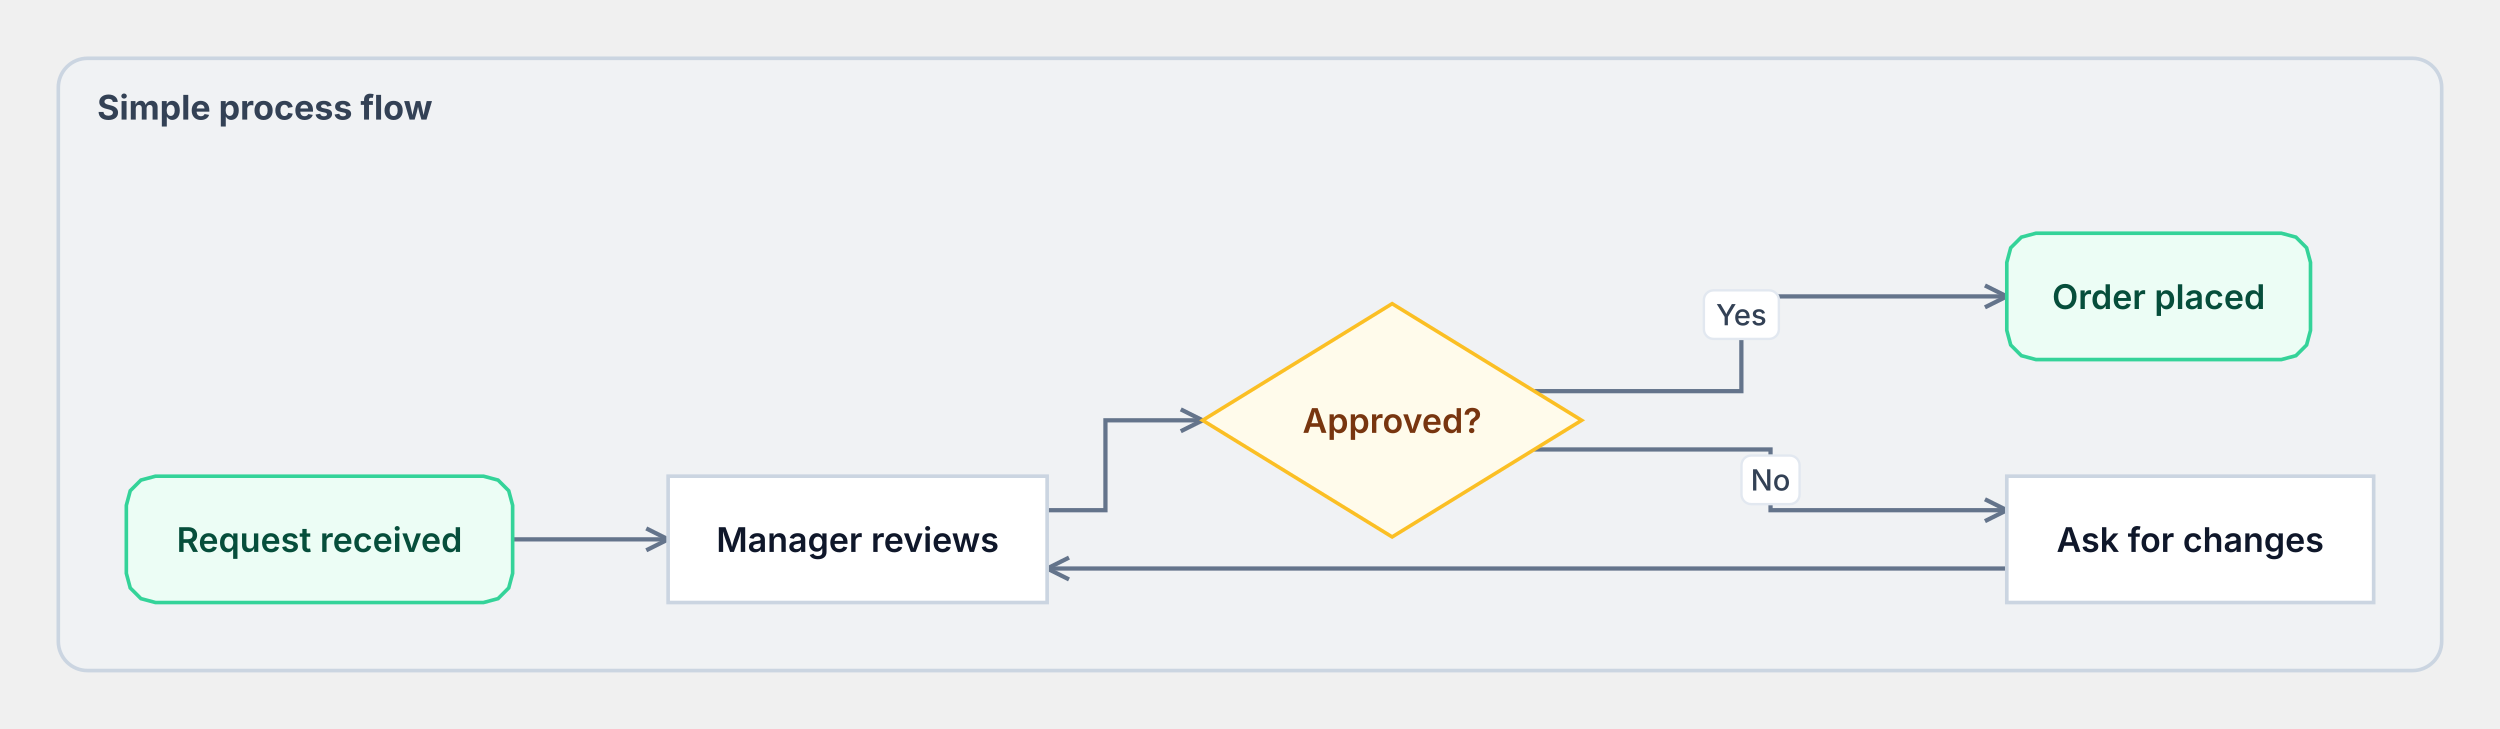
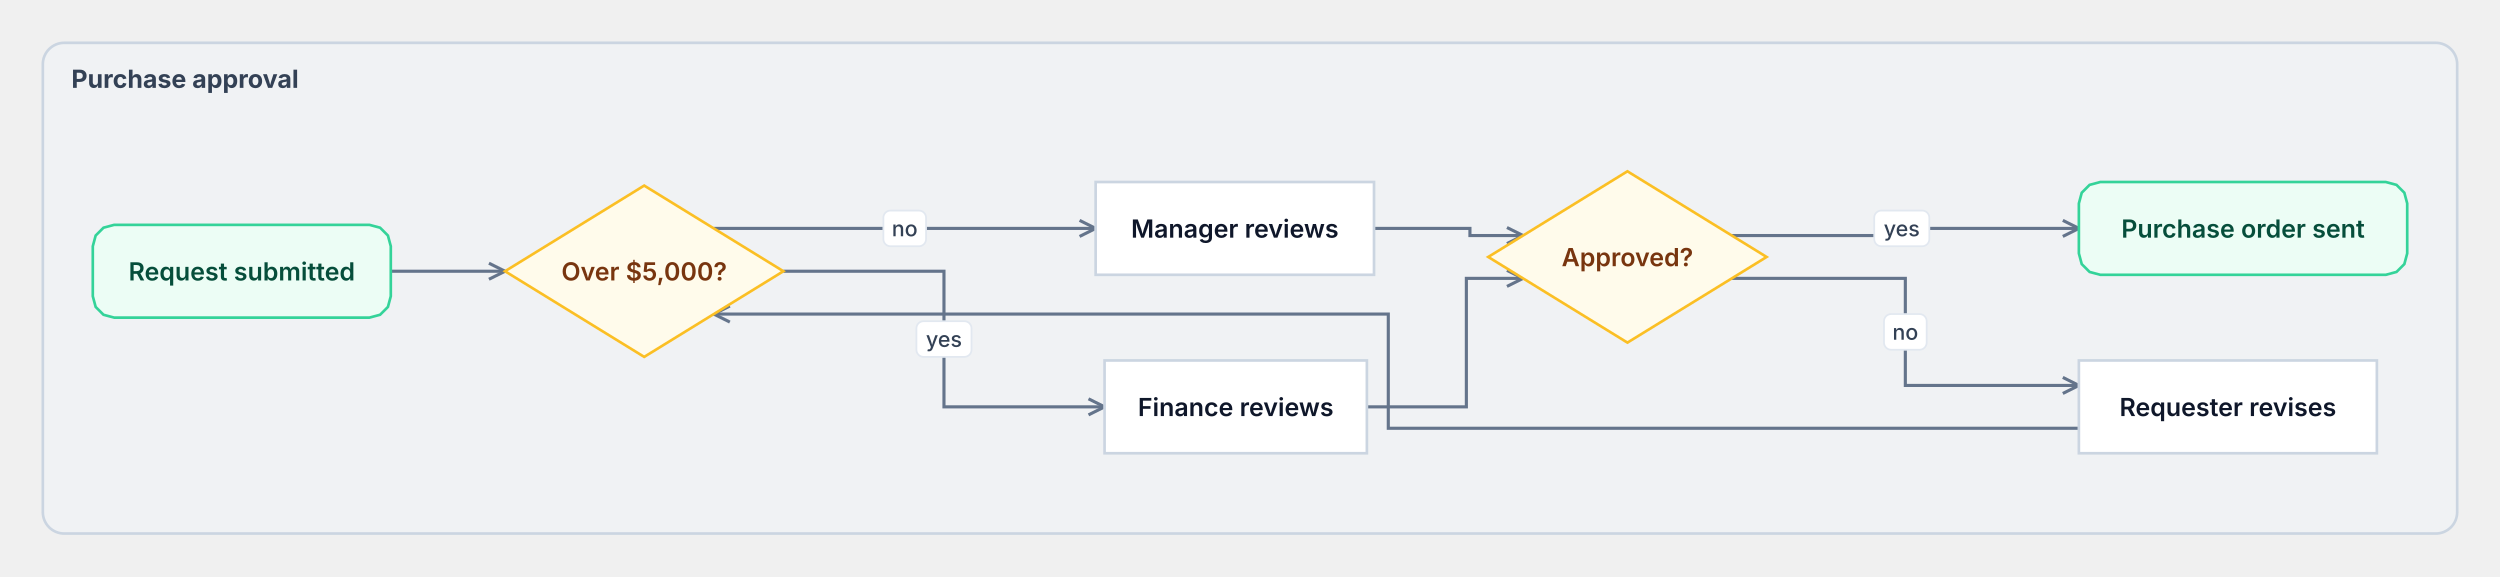
- <svg xmlns="http://www.w3.org/2000/svg" viewBox="-24 -24 1029 300" width="1029" height="300" data-openflowkit-document="template-simple-process" data-page="page-1" data-theme="light" data-pixel-ratio="1">
-   <g data-node-id="dsl-228yzu" transform="matrix(1 0 0 1 0 0)">
-     <rect x="0" y="0" width="981" height="252" rx="12" fill="rgba(241,245,249,0.52)" stroke="#cbd5e1" stroke-width="1.5" />
+ <svg xmlns="http://www.w3.org/2000/svg" viewBox="-24 -24 1401 323" width="1401" height="323" data-openflowkit-document="template-simple-process" data-page="page-1" data-theme="light" data-pixel-ratio="1">
+   <g data-node-id="dsl-vphft7" transform="matrix(1 0 0 1 0 0)">
+     <rect x="0" y="0" width="1353" height="275" rx="12" fill="rgba(241,245,249,0.52)" stroke="#cbd5e1" stroke-width="1.5" />
    <g>
-       <text x="16" y="20" text-anchor="start" dominant-baseline="middle" fill="#334155" font-family="Inter, ui-sans-serif, system-ui, sans-serif" font-size="14" font-weight="700">Simple process flow</text>
+       <text x="16" y="20" text-anchor="start" dominant-baseline="middle" fill="#334155" font-family="Inter, ui-sans-serif, system-ui, sans-serif" font-size="14" font-weight="700">Purchase approval</text>
    </g>
  </g>
-   <g data-connector-id="edge:request-&gt;review:1">
-     <path d="M187 198 L251 198" fill="none" stroke="#64748b" stroke-width="1.75" opacity="1" />
-     <path d="M242 202.5 L251 198 L242 193.5" fill="none" stroke="#64748b" stroke-width="1.75" opacity="1" stroke-linejoin="round" />
+   <g data-connector-id="edge:request-&gt;budget:1">
+     <path d="M195 128 L259 128" fill="none" stroke="#64748b" stroke-width="1.75" opacity="1" />
+     <path d="M250 132.5 L259 128 L250 123.5" fill="none" stroke="#64748b" stroke-width="1.75" opacity="1" stroke-linejoin="round" />
  </g>
-   <g data-connector-id="edge:review-&gt;decision:1">
-     <path d="M407 186 L431 186 L431 149 L471 149" fill="none" stroke="#64748b" stroke-width="1.75" opacity="1" />
-     <path d="M462 153.5 L471 149 L462 144.5" fill="none" stroke="#64748b" stroke-width="1.75" opacity="1" stroke-linejoin="round" />
+   <g data-connector-id="edge:budget-&gt;manager:1">
+     <path d="M376 104 L590 104" fill="none" stroke="#64748b" stroke-width="1.75" opacity="1" />
+     <rect x="471.04" y="94" width="23.92" height="20" rx="4" fill="#ffffff" stroke="#e2e8f0" stroke-width="1" />
+     <text x="483" y="104" text-anchor="middle" dominant-baseline="middle" fill="#334155" font-family="Inter, ui-sans-serif, system-ui, sans-serif" font-size="12" font-weight="500">no</text>
+     <path d="M581 108.5 L590 104 L581 99.5" fill="none" stroke="#64748b" stroke-width="1.75" opacity="1" stroke-linejoin="round" />
  </g>
-   <g data-connector-id="edge:decision-&gt;done:1">
-     <path d="M607.5 137 L692.75 137 L692.75 98 L802 98" fill="none" stroke="#64748b" stroke-width="1.75" opacity="1" />
-     <rect x="677.31" y="95.5" width="30.88" height="20" rx="4" fill="#ffffff" stroke="#e2e8f0" stroke-width="1" />
-     <text x="692.75" y="105.5" text-anchor="middle" dominant-baseline="middle" fill="#334155" font-family="Inter, ui-sans-serif, system-ui, sans-serif" font-size="12" font-weight="500">Yes</text>
-     <path d="M793 102.5 L802 98 L793 93.5" fill="none" stroke="#64748b" stroke-width="1.75" opacity="1" stroke-linejoin="round" />
+   <g data-connector-id="edge:budget-&gt;finance:1">
+     <path d="M415 128 L505 128 L505 204 L595 204" fill="none" stroke="#64748b" stroke-width="1.75" opacity="1" />
+     <rect x="489.56" y="156" width="30.88" height="20" rx="4" fill="#ffffff" stroke="#e2e8f0" stroke-width="1" />
+     <text x="505" y="166" text-anchor="middle" dominant-baseline="middle" fill="#334155" font-family="Inter, ui-sans-serif, system-ui, sans-serif" font-size="12" font-weight="500">yes</text>
+     <path d="M586 208.5 L595 204 L586 199.5" fill="none" stroke="#64748b" stroke-width="1.75" opacity="1" stroke-linejoin="round" />
+   </g>
+   <g data-connector-id="edge:manager-&gt;decision:1">
+     <path d="M746 104 L799.75 104 L799.75 108 L829.5 108" fill="none" stroke="#64748b" stroke-width="1.75" opacity="1" />
+     <path d="M820.5 112.5 L829.5 108 L820.5 103.5" fill="none" stroke="#64748b" stroke-width="1.75" opacity="1" stroke-linejoin="round" />
+   </g>
+   <g data-connector-id="edge:finance-&gt;decision:1">
+     <path d="M742 204 L797.75 204 L797.75 132 L829.5 132" fill="none" stroke="#64748b" stroke-width="1.75" opacity="1" />
+     <path d="M820.5 136.5 L829.5 132 L820.5 127.5" fill="none" stroke="#64748b" stroke-width="1.75" opacity="1" stroke-linejoin="round" />
+   </g>
+   <g data-connector-id="edge:decision-&gt;order:1">
+     <path d="M946.5 108 L1031.75 108 L1031.75 104 L1141 104" fill="none" stroke="#64748b" stroke-width="1.75" opacity="1" />
+     <rect x="1026.31" y="94" width="30.88" height="20" rx="4" fill="#ffffff" stroke="#e2e8f0" stroke-width="1" />
+     <text x="1041.75" y="104" text-anchor="middle" dominant-baseline="middle" fill="#334155" font-family="Inter, ui-sans-serif, system-ui, sans-serif" font-size="12" font-weight="500">yes</text>
+     <path d="M1132 108.5 L1141 104 L1132 99.5" fill="none" stroke="#64748b" stroke-width="1.75" opacity="1" stroke-linejoin="round" />
  </g>
  <g data-connector-id="edge:decision-&gt;revise:1">
-     <path d="M607.5 161 L704.75 161 L704.75 186 L802 186" fill="none" stroke="#64748b" stroke-width="1.75" opacity="1" />
-     <rect x="692.79" y="163.5" width="23.92" height="20" rx="4" fill="#ffffff" stroke="#e2e8f0" stroke-width="1" />
-     <text x="704.75" y="173.5" text-anchor="middle" dominant-baseline="middle" fill="#334155" font-family="Inter, ui-sans-serif, system-ui, sans-serif" font-size="12" font-weight="500">No</text>
-     <path d="M793 190.5 L802 186 L793 181.5" fill="none" stroke="#64748b" stroke-width="1.75" opacity="1" stroke-linejoin="round" />
+     <path d="M946.5 132 L1043.75 132 L1043.75 192 L1141 192" fill="none" stroke="#64748b" stroke-width="1.75" opacity="1" />
+     <rect x="1031.79" y="152" width="23.92" height="20" rx="4" fill="#ffffff" stroke="#e2e8f0" stroke-width="1" />
+     <text x="1043.75" y="162" text-anchor="middle" dominant-baseline="middle" fill="#334155" font-family="Inter, ui-sans-serif, system-ui, sans-serif" font-size="12" font-weight="500">no</text>
+     <path d="M1132 196.5 L1141 192 L1132 187.5" fill="none" stroke="#64748b" stroke-width="1.75" opacity="1" stroke-linejoin="round" />
  </g>
-   <g data-connector-id="edge:revise-&gt;review:1">
-     <path d="M802 210 L407 210" fill="none" stroke="#64748b" stroke-width="1.75" opacity="1" />
-     <path d="M416 205.5 L407 210 L416 214.5" fill="none" stroke="#64748b" stroke-width="1.75" opacity="1" stroke-linejoin="round" />
+   <g data-connector-id="edge:revise-&gt;budget:1">
+     <path d="M1141 216 L754 216 L754 152 L376 152" fill="none" stroke="#64748b" stroke-width="1.75" opacity="1" />
+     <path d="M385 147.5 L376 152 L385 156.5" fill="none" stroke="#64748b" stroke-width="1.75" opacity="1" stroke-linejoin="round" />
  </g>
-   <g data-node-id="review" transform="matrix(1 0 0 1 251 172)">
+   <g data-node-id="request" transform="matrix(1 0 0 1 28 102)">
+     <path d="M155 0 L161 1.608 L165.392 6 L167 12 L167 40 L165.392 46 L161 50.392 L155 52 L12 52 L6 50.392 L1.608 46 L0 40 L0 12 L1.608 6 L6 1.608 L12 0 Z" fill="#ecfdf5" stroke="#34d399" stroke-width="1.5" />
+     <g>
+       <text x="83.5" y="26" text-anchor="middle" dominant-baseline="middle" fill="#064e3b" font-family="Inter, ui-sans-serif, system-ui, sans-serif" font-size="14" font-weight="600">Request submitted</text>
+     </g>
+   </g>
+   <g data-node-id="budget" transform="matrix(1 0 0 1 259 80)">
+     <path d="M78 0 L156 48 L78 96 L0 48 Z" fill="#fffbeb" stroke="#fbbf24" stroke-width="1.5" />
+     <g>
+       <text x="78" y="48" text-anchor="middle" dominant-baseline="middle" fill="#78350f" font-family="Inter, ui-sans-serif, system-ui, sans-serif" font-size="14" font-weight="600">Over $5,000?</text>
+     </g>
+   </g>
+   <g data-node-id="manager" transform="matrix(1 0 0 1 590 78)">
    <rect x="0" y="0" width="156" height="52" fill="#ffffff" stroke="#cbd5e1" stroke-width="1.5" />
    <g>
      <text x="78" y="26" text-anchor="middle" dominant-baseline="middle" fill="#0f172a" font-family="Inter, ui-sans-serif, system-ui, sans-serif" font-size="14" font-weight="600">Manager reviews</text>
    </g>
  </g>
-   <g data-node-id="decision" transform="matrix(1 0 0 1 471 101)">
+   <g data-node-id="finance" transform="matrix(1 0 0 1 595 178)">
+     <rect x="0" y="0" width="147" height="52" fill="#ffffff" stroke="#cbd5e1" stroke-width="1.5" />
+     <g>
+       <text x="73.5" y="26" text-anchor="middle" dominant-baseline="middle" fill="#0f172a" font-family="Inter, ui-sans-serif, system-ui, sans-serif" font-size="14" font-weight="600">Finance reviews</text>
+     </g>
+   </g>
+   <g data-node-id="decision" transform="matrix(1 0 0 1 810 72)">
    <path d="M78 0 L156 48 L78 96 L0 48 Z" fill="#fffbeb" stroke="#fbbf24" stroke-width="1.5" />
    <g>
      <text x="78" y="48" text-anchor="middle" dominant-baseline="middle" fill="#78350f" font-family="Inter, ui-sans-serif, system-ui, sans-serif" font-size="14" font-weight="600">Approved?</text>
    </g>
  </g>
-   <g data-node-id="request" transform="matrix(1 0 0 1 28 172)">
-     <path d="M147 0 L153 1.608 L157.392 6 L159 12 L159 40 L157.392 46 L153 50.392 L147 52 L12 52 L6 50.392 L1.608 46 L0 40 L0 12 L1.608 6 L6 1.608 L12 0 Z" fill="#ecfdf5" stroke="#34d399" stroke-width="1.5" />
+   <g data-node-id="order" transform="matrix(1 0 0 1 1141 78)">
+     <path d="M172 0 L178 1.608 L182.392 6 L184 12 L184 40 L182.392 46 L178 50.392 L172 52 L12 52 L6 50.392 L1.608 46 L0 40 L0 12 L1.608 6 L6 1.608 L12 0 Z" fill="#ecfdf5" stroke="#34d399" stroke-width="1.5" />
    <g>
-       <text x="79.5" y="26" text-anchor="middle" dominant-baseline="middle" fill="#064e3b" font-family="Inter, ui-sans-serif, system-ui, sans-serif" font-size="14" font-weight="600">Request received</text>
+       <text x="92" y="26" text-anchor="middle" dominant-baseline="middle" fill="#064e3b" font-family="Inter, ui-sans-serif, system-ui, sans-serif" font-size="14" font-weight="600">Purchase order sent</text>
    </g>
  </g>
-   <g data-node-id="done" transform="matrix(1 0 0 1 802 72)">
-     <path d="M113 0 L119 1.608 L123.392 6 L125 12 L125 40 L123.392 46 L119 50.392 L113 52 L12 52 L6 50.392 L1.608 46 L0 40 L0 12 L1.608 6 L6 1.608 L12 0 Z" fill="#ecfdf5" stroke="#34d399" stroke-width="1.5" />
+   <g data-node-id="revise" transform="matrix(1 0 0 1 1141 178)">
+     <rect x="0" y="0" width="167" height="52" fill="#ffffff" stroke="#cbd5e1" stroke-width="1.5" />
    <g>
-       <text x="62.5" y="26" text-anchor="middle" dominant-baseline="middle" fill="#064e3b" font-family="Inter, ui-sans-serif, system-ui, sans-serif" font-size="14" font-weight="600">Order placed</text>
-     </g>
-   </g>
-   <g data-node-id="revise" transform="matrix(1 0 0 1 802 172)">
-     <rect x="0" y="0" width="151" height="52" fill="#ffffff" stroke="#cbd5e1" stroke-width="1.5" />
-     <g>
-       <text x="75.5" y="26" text-anchor="middle" dominant-baseline="middle" fill="#0f172a" font-family="Inter, ui-sans-serif, system-ui, sans-serif" font-size="14" font-weight="600">Ask for changes</text>
+       <text x="83.5" y="26" text-anchor="middle" dominant-baseline="middle" fill="#0f172a" font-family="Inter, ui-sans-serif, system-ui, sans-serif" font-size="14" font-weight="600">Requester revises</text>
    </g>
  </g>
</svg>
